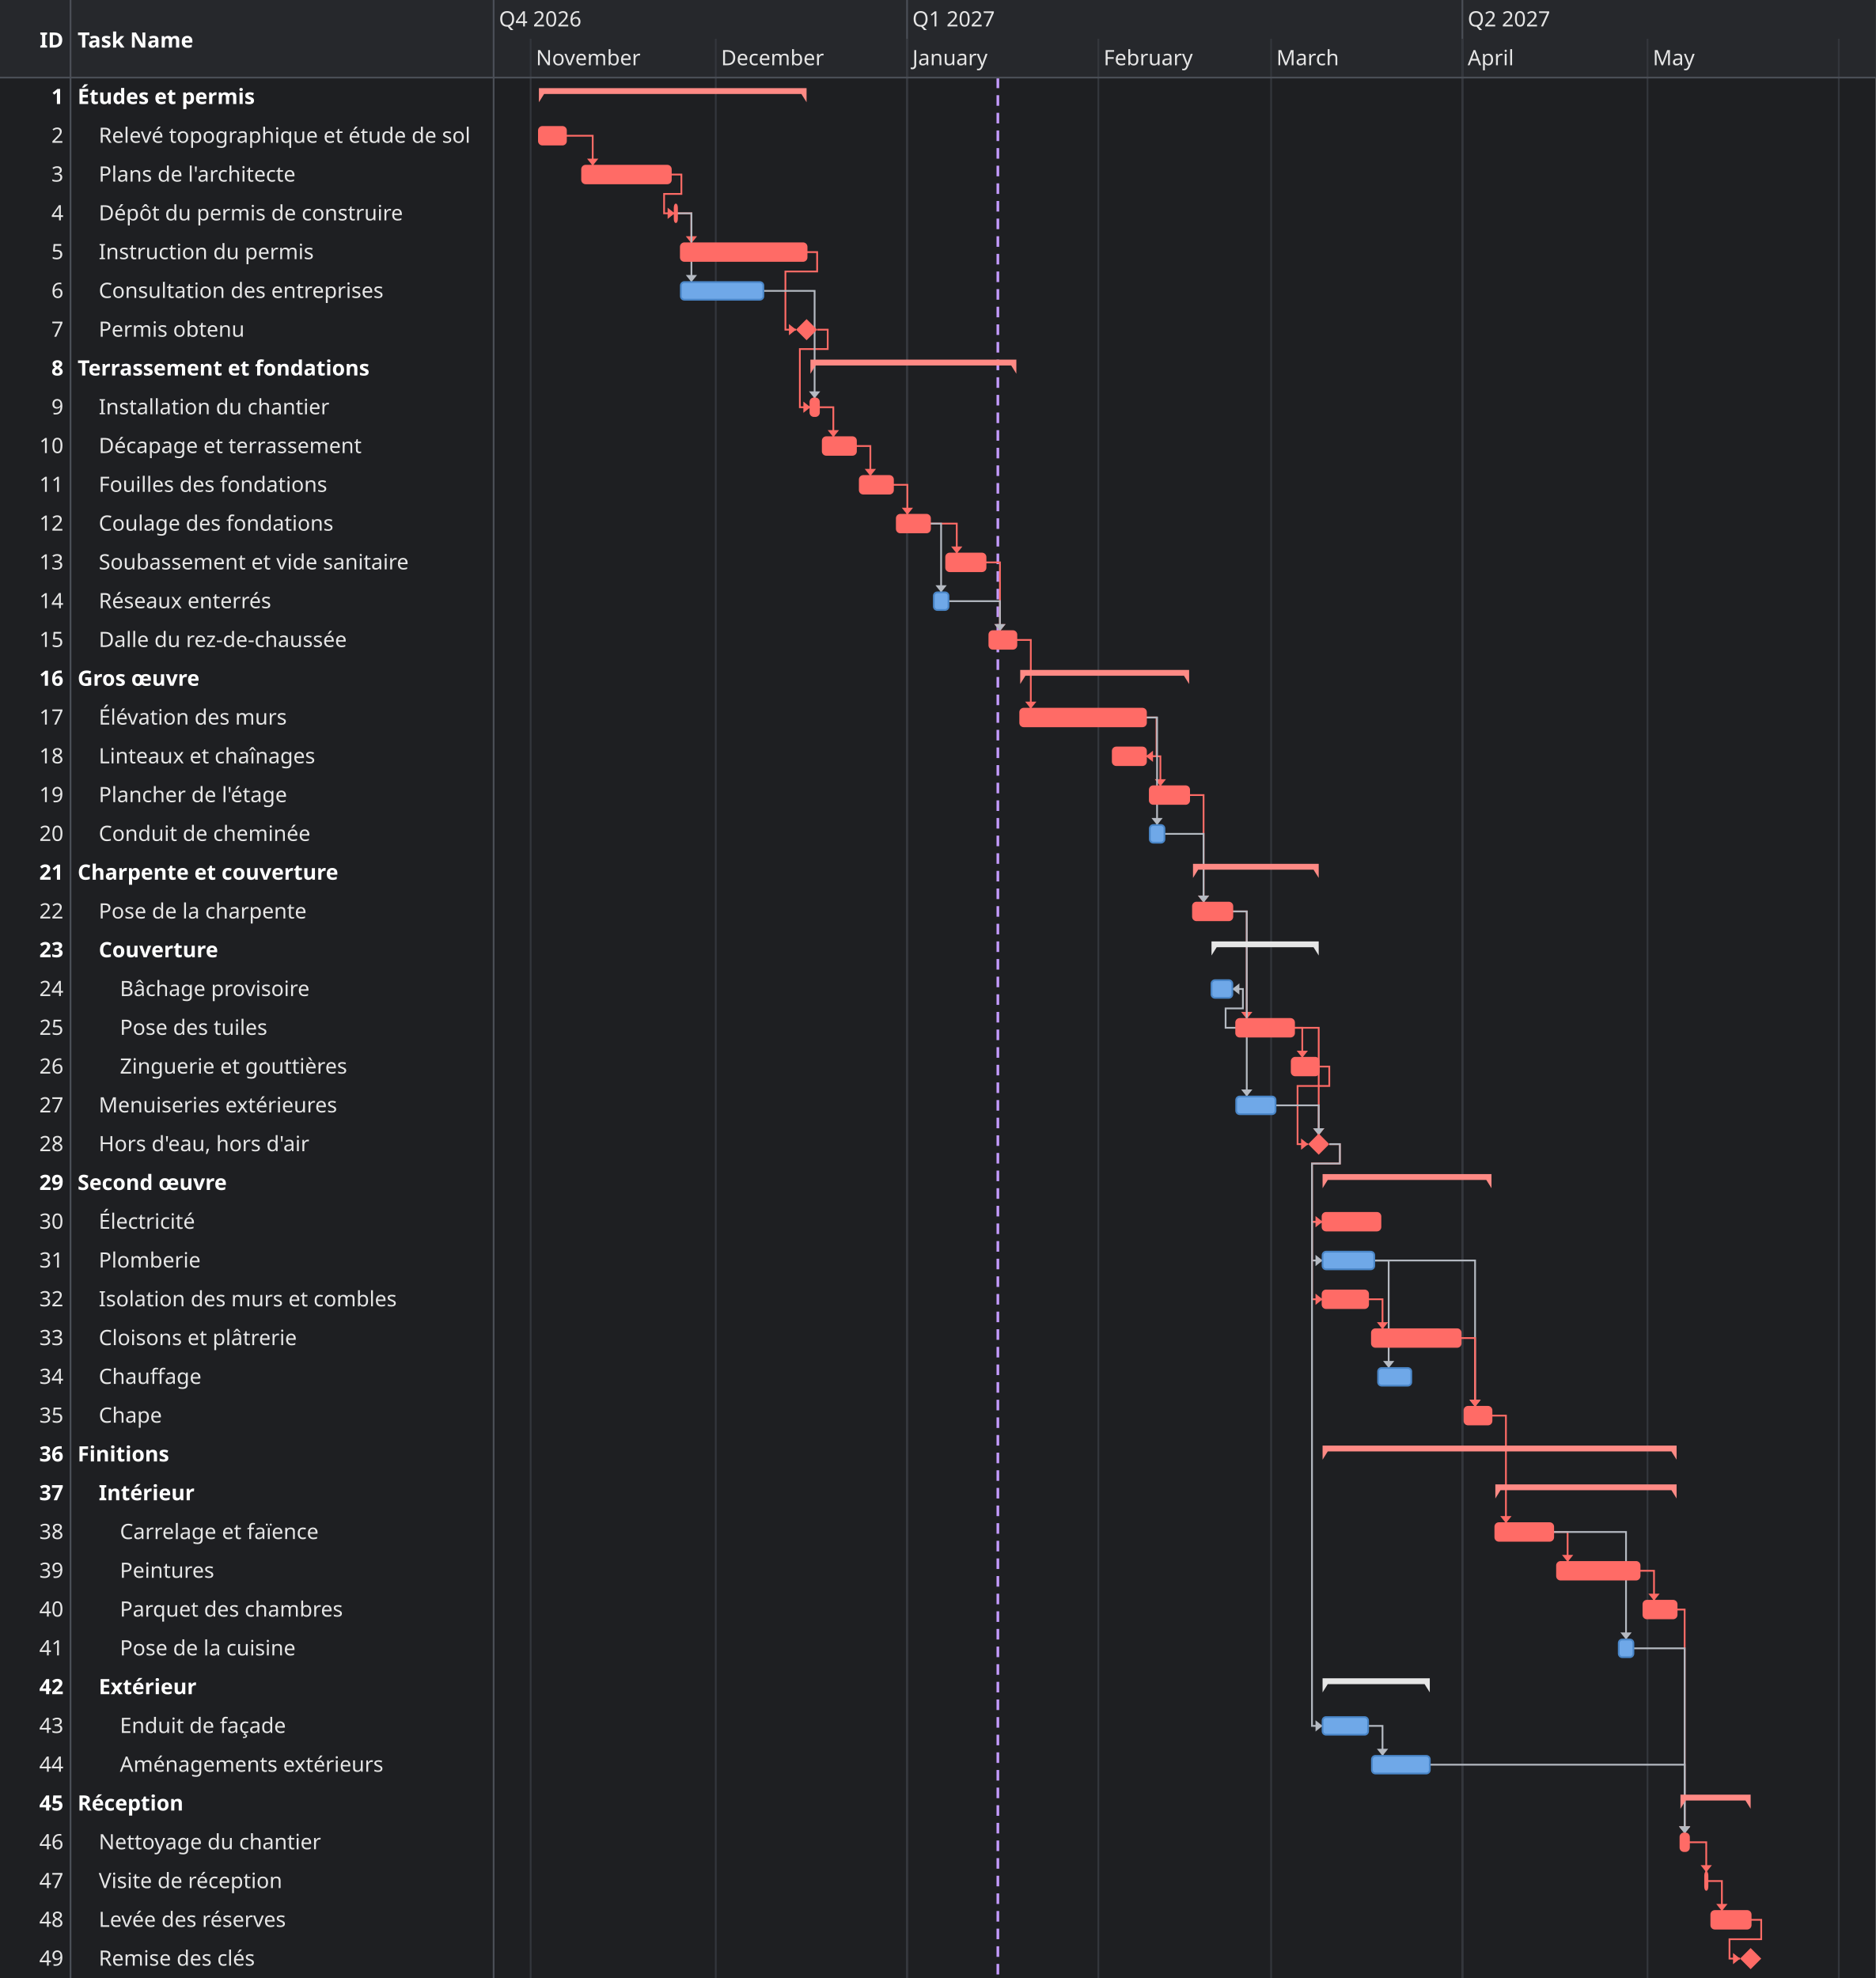
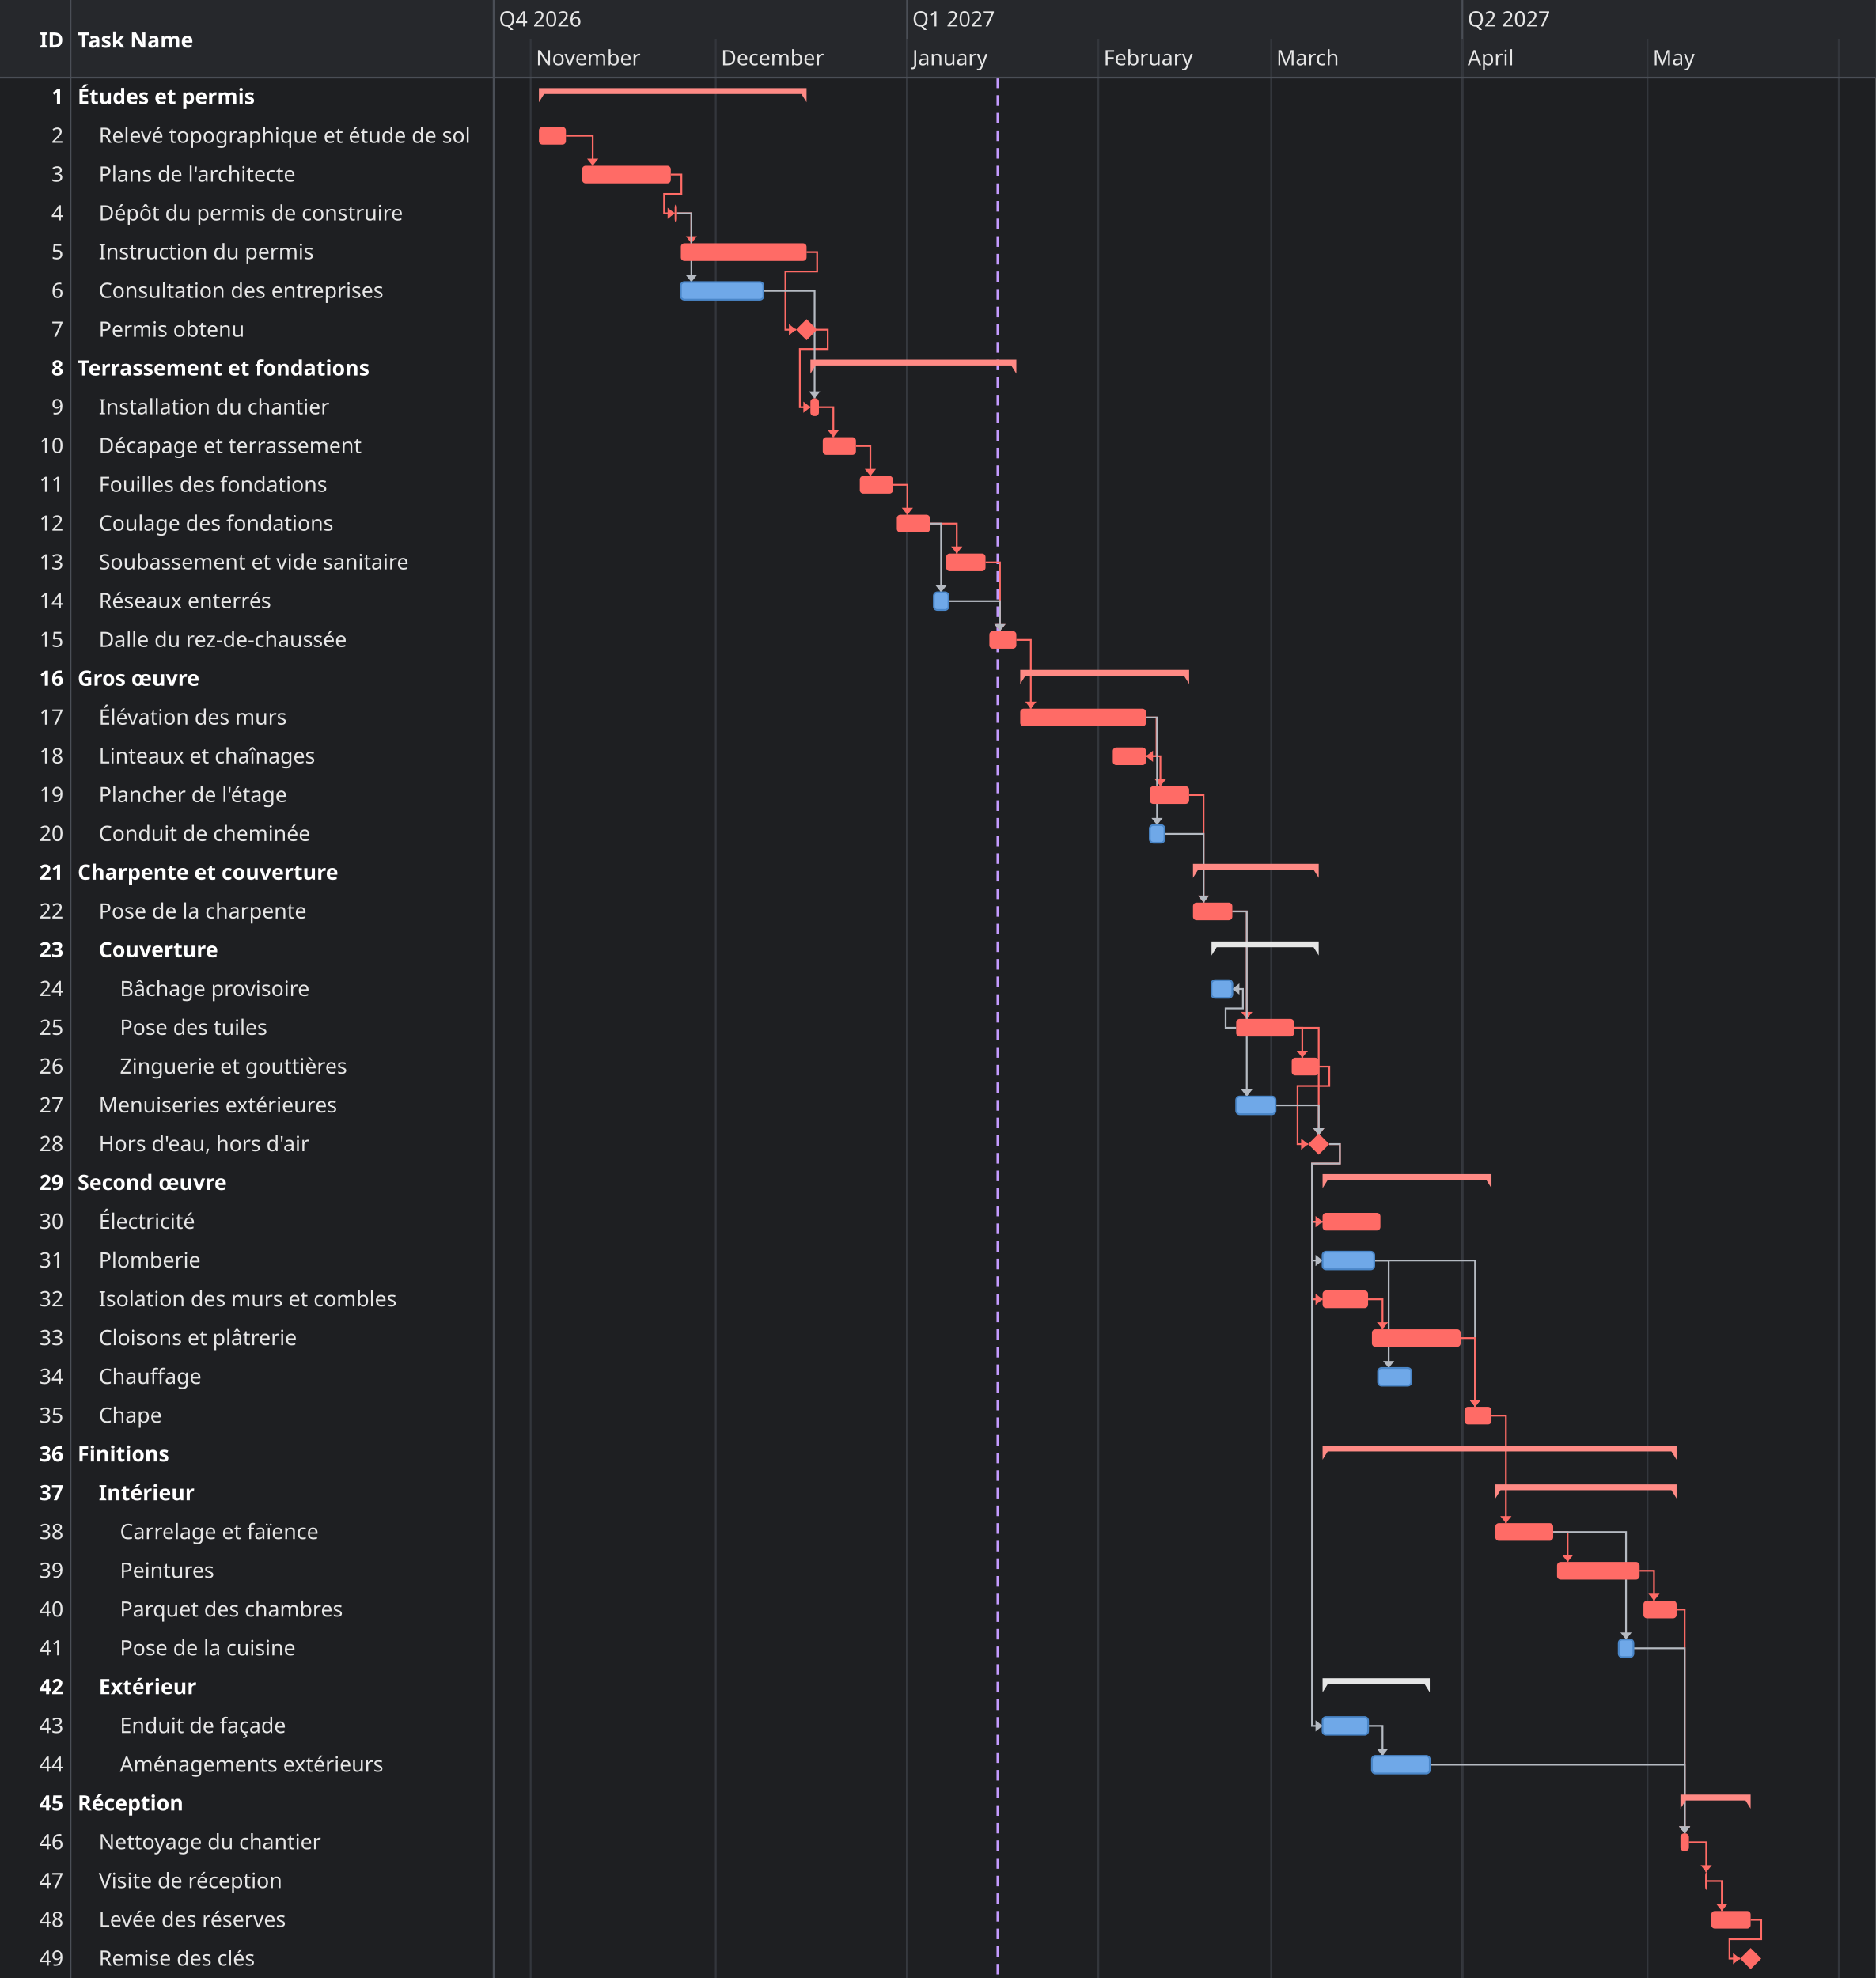
<svg xmlns="http://www.w3.org/2000/svg" width="1064" height="1122" viewBox="0 0 1064 1122">
-   <style>.bg{fill:#1E1F22}.hd{fill:#26282C}text{font-family:sans-serif;font-size:12px;fill:#E6E6E6}.ts{fill:#FFFFFF;font-weight:bold}.tw{fill:#9AA0A8}.tc{fill:#9AA0A8;font-style:italic}.gr{stroke:#33363C;fill:none}.gm{stroke:#4A4E56;fill:none}.sp{stroke:#4A4E56;fill:none}.sd{stroke:#C49BFF;stroke-width:1.5;stroke-dasharray:6 4;fill:none}.b{fill:#6FA8E8;stroke:#4A86C8}.bc{fill:#FF6B66;stroke:#FF6B66}.s{fill:#E6E6E6}.sc{fill:#FF8A85}.m{fill:#E6E6E6}.mc{fill:#FF6B66}.x{fill:none;stroke:#9AA0A8}.l{fill:none;stroke:#B5BAC2}.lc{fill:none;stroke:#FF6B66}.la{fill:#B5BAC2}.lac{fill:#FF6B66}</style>
+   <style>text{font-family:sans-serif;font-size:12px;fill:#E6E6E6}.bg{fill:#1E1F22}.hd{fill:#26282C}.gr{fill:none;stroke:#33363C}.gm{fill:none;stroke:#4A4E56}.sp{fill:none;stroke:#4A4E56}.sd{fill:none;stroke:#C49BFF;stroke-width:1.5;stroke-dasharray:6 4}.b{fill:#6FA8E8;stroke:#4A86C8}.bc{fill:#FF6B66}.s{fill:#E6E6E6}.sc{fill:#FF8A85}.mc{fill:#FF6B66}.l{fill:none;stroke:#B5BAC2}.lc{fill:none;stroke:#FF6B66}.la{fill:#B5BAC2}.lac{fill:#FF6B66}.ts{fill:#FFFFFF;font-weight:bold}</style>
  <defs>
    <clipPath id="n">
      <rect x="0" y="0" width="280" height="1122" />
    </clipPath>
    <clipPath id="g">
      <rect x="280" y="0" width="784" height="1122" />
    </clipPath>
  </defs>
-   <rect class="bg" width="100%" height="100%" />
-   <rect class="hd" width="1064" height="44" />
+   <rect class="bg" x="0" y="0" width="1064" height="1122" />
+   <rect class="hd" x="0" y="0" width="1064" height="44" />
  <text class="ts" x="36" y="27" text-anchor="end">ID</text>
  <text class="ts" x="44" y="27">Task Name</text>
  <path class="gm" d="M514.5,0V1122M829.5,0V1122" />
  <g clip-path="url(#g)">
    <text x="283" y="15">Q4 2026</text>
    <text x="517.5" y="15">Q1 2027</text>
    <text x="832.5" y="15">Q2 2027</text>
  </g>
  <path class="gr" d="M301,22V1122M406,22V1122M514.5,22V1122M623,22V1122M721,22V1122M829.5,22V1122M934.5,22V1122M1043,22V1122" />
  <g clip-path="url(#g)">
    <text x="304" y="37">November</text>
    <text x="409" y="37">December</text>
    <text x="517.5" y="37">January</text>
    <text x="626" y="37">February</text>
    <text x="724" y="37">March</text>
    <text x="832.5" y="37">April</text>
    <text x="937.5" y="37">May</text>
  </g>
  <path class="sd" d="M566,44V1122" />
-   <path class="sp" d="M40,0V1122 M280,0V1122 M0,44H1064" />
+   <path class="sp" d="M40,0V1122M280,0V1122M0,44H1064" />
  <g clip-path="url(#g)">
    <polyline class="lc" points="321,77 336.188,77 336.188,94" />
    <polygon class="lac" points="336.188,94 333,90 339.375,90" />
    <polyline class="lc" points="380.5,99 386.5,99 386.5,110 376.688,110 376.688,121 382.688,121" />
    <polygon class="lac" points="382.688,121 378.688,124.188 378.688,117.812" />
    <polyline class="lc" points="384,121 392.188,121 392.188,138" />
    <polygon class="lac" points="392.188,138 389,134 395.375,134" />
    <polyline class="l" points="384,121 392.188,121 392.188,160" />
    <polygon class="la" points="392.188,160 389,156 395.375,156" />
    <polyline class="lc" points="457.5,143 463.5,143 463.5,154 445.5,154 445.5,187 451.5,187" />
    <polygon class="lac" points="451.5,187 447.5,190.188 447.5,183.812" />
    <polyline class="lc" points="463.5,187 469.5,187 469.5,198 453.688,198 453.688,231 459.688,231" />
    <polygon class="lac" points="459.688,231 455.688,234.188 455.688,227.812" />
    <polyline class="l" points="433,165 462.062,165 462.062,226" />
    <polygon class="la" points="462.062,226 458.875,222 465.25,222" />
    <polyline class="lc" points="464.5,231 472.688,231 472.688,248" />
    <polygon class="lac" points="472.688,248 469.5,244 475.875,244" />
    <polyline class="lc" points="485.5,253 493.688,253 493.688,270" />
    <polygon class="lac" points="493.688,270 490.5,266 496.875,266" />
    <polyline class="lc" points="506.5,275 514.688,275 514.688,292" />
    <polygon class="lac" points="514.688,292 511.5,288 517.875,288" />
    <polyline class="lc" points="527.5,297 542.688,297 542.688,314" />
    <polygon class="lac" points="542.688,314 539.5,310 545.875,310" />
    <polyline class="l" points="527.5,297 533.812,297 533.812,336" />
    <polygon class="la" points="533.812,336 530.625,332 537,332" />
    <polyline class="lc" points="559,319 567.188,319 567.188,358" />
    <polygon class="lac" points="567.188,358 564,354 570.375,354" />
    <polyline class="l" points="538,341 567.188,341 567.188,358" />
    <polygon class="la" points="567.188,358 564,354 570.375,354" />
    <polyline class="lc" points="576.5,363 584.688,363 584.688,402" />
    <polygon class="lac" points="584.688,402 581.5,398 587.875,398" />
    <polyline class="lc" points="650,407 656,407 656,429 650,429" />
    <polygon class="lac" points="650,429 654,425.812 654,432.188" />
    <polyline class="lc" points="650,429 658.188,429 658.188,446" />
    <polygon class="lac" points="658.188,446 655,442 661.375,442" />
    <polyline class="l" points="650,407 656.312,407 656.312,468" />
    <polygon class="la" points="656.312,468 653.125,464 659.5,464" />
    <polyline class="lc" points="674.5,451 682.688,451 682.688,512" />
    <polygon class="lac" points="682.688,512 679.5,508 685.875,508" />
    <polyline class="l" points="660.5,473 682.688,473 682.688,512" />
    <polygon class="la" points="682.688,512 679.5,508 685.875,508" />
    <polyline class="l" points="701.188,583 695.188,583 695.188,572 705,572 705,561 699,561" />
    <polygon class="la" points="699,561 703,557.812 703,564.188" />
    <polyline class="lc" points="699,517 707.188,517 707.188,578" />
    <polygon class="lac" points="707.188,578 704,574 710.375,574" />
    <polyline class="lc" points="734,583 738.688,583 738.688,600" />
    <polygon class="lac" points="738.688,600 735.5,596 741.875,596" />
    <polyline class="l" points="699,517 707.188,517 707.188,622" />
    <polygon class="la" points="707.188,622 704,618 710.375,618" />
    <polyline class="lc" points="734,583 748,583 748,644" />
    <polygon class="lac" points="748,644 744.812,640 751.188,640" />
    <polyline class="lc" points="748,605 754,605 754,616 736,616 736,649 742,649" />
    <polygon class="lac" points="742,649 738,652.188 738,645.812" />
    <polyline class="l" points="723.5,627 748,627 748,644" />
    <polygon class="la" points="748,644 744.812,640 751.188,640" />
    <polyline class="lc" points="754,649 760,649 760,660 744.188,660 744.188,693 750.188,693" />
    <polygon class="lac" points="750.188,693 746.188,696.188 746.188,689.812" />
    <polyline class="l" points="750.188,693 744.188,693 744.188,715 750.188,715" />
    <polygon class="la" points="750.188,715 746.188,718.188 746.188,711.812" />
    <polyline class="lc" points="750.188,693 744.188,693 744.188,737 750.188,737" />
    <polygon class="lac" points="750.188,737 746.188,740.188 746.188,733.812" />
    <polyline class="lc" points="776,737 784.188,737 784.188,754" />
    <polygon class="lac" points="784.188,754 781,750 787.375,750" />
    <polyline class="l" points="779.5,715 787.688,715 787.688,776" />
    <polygon class="la" points="787.688,776 784.5,772 790.875,772" />
    <polyline class="l" points="779.5,715 836.688,715 836.688,798" />
    <polygon class="la" points="836.688,798 833.5,794 839.875,794" />
    <polyline class="lc" points="828.5,759 836.688,759 836.688,798" />
    <polygon class="lac" points="836.688,798 833.5,794 839.875,794" />
    <polyline class="lc" points="846,803 854.188,803 854.188,864" />
    <polygon class="lac" points="854.188,864 851,860 857.375,860" />
    <polyline class="lc" points="881,869 889.188,869 889.188,886" />
    <polygon class="lac" points="889.188,886 886,882 892.375,882" />
    <polyline class="lc" points="930,891 938.188,891 938.188,908" />
    <polygon class="lac" points="938.188,908 935,904 941.375,904" />
    <polyline class="l" points="881,869 922.312,869 922.312,930" />
    <polygon class="la" points="922.312,930 919.125,926 925.5,926" />
    <polyline class="l" points="754,649 760,649 760,660 744.188,660 744.188,979 750.188,979" />
    <polygon class="la" points="750.188,979 746.188,982.188 746.188,975.812" />
    <polyline class="l" points="776,979 784.188,979 784.188,996" />
    <polygon class="la" points="784.188,996 781,992 787.375,992" />
    <polyline class="lc" points="951,913 955.562,913 955.562,1040" />
    <polygon class="lac" points="955.562,1040 952.375,1036 958.75,1036" />
    <polyline class="l" points="926.5,935 955.562,935 955.562,1040" />
    <polygon class="la" points="955.562,1040 952.375,1036 958.75,1036" />
    <polyline class="l" points="811,1001 955.562,1001 955.562,1040" />
    <polygon class="la" points="955.562,1040 952.375,1036 958.75,1036" />
    <polyline class="lc" points="958,1045 967.812,1045 967.812,1062" />
    <polygon class="lac" points="967.812,1062 964.625,1058 971,1058" />
    <polyline class="lc" points="968.5,1067 976.688,1067 976.688,1084" />
    <polygon class="lac" points="976.688,1084 973.5,1080 979.875,1080" />
    <polyline class="lc" points="993,1089 999,1089 999,1100 981,1100 981,1111 987,1111" />
    <polygon class="lac" points="987,1111 983,1114.188 983,1107.812" />
    <path class="sc" d="M305.688,50 457.5,50 457.5,53.312 305.688,53.312Z M305.688,50 310.688,50 305.688,58Z M452.5,50 457.5,50 457.5,58Z" />
    <rect class="bc" x="305.688" y="72" width="15.312" height="10" rx="2" />
    <rect class="bc" x="330.188" y="94" width="50.312" height="10" rx="2" />
    <rect class="bc" x="382.688" y="116" width="1.312" height="10" rx="2" />
    <rect class="bc" x="386.188" y="138" width="71.312" height="10" rx="2" />
    <rect class="b" x="386.188" y="160" width="46.812" height="10" rx="2" />
    <polygon class="mc" points="457.5,181 463.5,187 457.5,193 451.5,187" />
    <path class="sc" d="M459.688,204 576.5,204 576.5,207.312 459.688,207.312Z M459.688,204 464.688,204 459.688,212Z M571.5,204 576.5,204 576.5,212Z" />
    <rect class="bc" x="459.688" y="226" width="4.812" height="10" rx="2" />
    <rect class="bc" x="466.688" y="248" width="18.812" height="10" rx="2" />
    <rect class="bc" x="487.688" y="270" width="18.812" height="10" rx="2" />
    <rect class="bc" x="508.688" y="292" width="18.812" height="10" rx="2" />
    <rect class="bc" x="536.688" y="314" width="22.312" height="10" rx="2" />
    <rect class="b" x="529.688" y="336" width="8.312" height="10" rx="2" />
    <rect class="bc" x="561.188" y="358" width="15.312" height="10" rx="2" />
    <path class="sc" d="M578.688,380 674.5,380 674.5,383.312 578.688,383.312Z M578.688,380 583.688,380 578.688,388Z M669.5,380 674.5,380 674.5,388Z" />
    <rect class="bc" x="578.688" y="402" width="71.312" height="10" rx="2" />
    <rect class="bc" x="631.188" y="424" width="18.812" height="10" rx="2" />
    <rect class="bc" x="652.188" y="446" width="22.312" height="10" rx="2" />
    <rect class="b" x="652.188" y="468" width="8.312" height="10" rx="2" />
    <path class="sc" d="M676.688,490 748,490 748,493.312 676.688,493.312Z M676.688,490 681.688,490 676.688,498Z M743,490 748,490 748,498Z" />
    <rect class="bc" x="676.688" y="512" width="22.312" height="10" rx="2" />
    <path class="s" d="M687.188,534 748,534 748,537.312 687.188,537.312Z M687.188,534 692.188,534 687.188,542Z M743,534 748,534 748,542Z" />
    <rect class="b" x="687.188" y="556" width="11.812" height="10" rx="2" />
    <rect class="bc" x="701.188" y="578" width="32.812" height="10" rx="2" />
    <rect class="bc" x="732.688" y="600" width="15.312" height="10" rx="2" />
    <rect class="b" x="701.188" y="622" width="22.312" height="10" rx="2" />
    <polygon class="mc" points="748,643 754,649 748,655 742,649" />
    <path class="sc" d="M750.188,666 846,666 846,669.312 750.188,669.312Z M750.188,666 755.188,666 750.188,674Z M841,666 846,666 846,674Z" />
    <rect class="bc" x="750.188" y="688" width="32.812" height="10" rx="2" />
    <rect class="b" x="750.188" y="710" width="29.312" height="10" rx="2" />
    <rect class="bc" x="750.188" y="732" width="25.812" height="10" rx="2" />
    <rect class="bc" x="778.188" y="754" width="50.312" height="10" rx="2" />
    <rect class="b" x="781.688" y="776" width="18.812" height="10" rx="2" />
    <rect class="bc" x="830.688" y="798" width="15.312" height="10" rx="2" />
    <path class="sc" d="M750.188,820 951,820 951,823.312 750.188,823.312Z M750.188,820 755.188,820 750.188,828Z M946,820 951,820 951,828Z" />
    <path class="sc" d="M848.188,842 951,842 951,845.312 848.188,845.312Z M848.188,842 853.188,842 848.188,850Z M946,842 951,842 951,850Z" />
    <rect class="bc" x="848.188" y="864" width="32.812" height="10" rx="2" />
    <rect class="bc" x="883.188" y="886" width="46.812" height="10" rx="2" />
    <rect class="bc" x="932.188" y="908" width="18.812" height="10" rx="2" />
    <rect class="b" x="918.188" y="930" width="8.312" height="10" rx="2" />
    <path class="s" d="M750.188,952 811,952 811,955.312 750.188,955.312Z M750.188,952 755.188,952 750.188,960Z M806,952 811,952 811,960Z" />
    <rect class="b" x="750.188" y="974" width="25.812" height="10" rx="2" />
    <rect class="b" x="778.188" y="996" width="32.812" height="10" rx="2" />
    <path class="sc" d="M953.188,1018 993,1018 993,1021.312 953.188,1021.312Z M953.188,1018 958.188,1018 953.188,1026Z M988,1018 993,1018 993,1026Z" />
    <rect class="bc" x="953.188" y="1040" width="4.812" height="10" rx="2" />
    <rect class="bc" x="967.188" y="1062" width="1.312" height="10" rx="2" />
    <rect class="bc" x="970.688" y="1084" width="22.312" height="10" rx="2" />
    <polygon class="mc" points="993,1105 999,1111 993,1117 987,1111" />
  </g>
  <g clip-path="url(#n)">
    <text class="ts" x="36" y="59" text-anchor="end">1</text>
    <text class="ts" x="44" y="59">Études et permis</text>
    <text x="36" y="81" text-anchor="end">2</text>
    <text x="56" y="81">Relevé topographique et étude de sol</text>
    <text x="36" y="103" text-anchor="end">3</text>
    <text x="56" y="103">Plans de l'architecte</text>
    <text x="36" y="125" text-anchor="end">4</text>
    <text x="56" y="125">Dépôt du permis de construire</text>
    <text x="36" y="147" text-anchor="end">5</text>
    <text x="56" y="147">Instruction du permis</text>
    <text x="36" y="169" text-anchor="end">6</text>
    <text x="56" y="169">Consultation des entreprises</text>
    <text x="36" y="191" text-anchor="end">7</text>
    <text x="56" y="191">Permis obtenu</text>
    <text class="ts" x="36" y="213" text-anchor="end">8</text>
    <text class="ts" x="44" y="213">Terrassement et fondations</text>
    <text x="36" y="235" text-anchor="end">9</text>
    <text x="56" y="235">Installation du chantier</text>
    <text x="36" y="257" text-anchor="end">10</text>
    <text x="56" y="257">Décapage et terrassement</text>
    <text x="36" y="279" text-anchor="end">11</text>
    <text x="56" y="279">Fouilles des fondations</text>
    <text x="36" y="301" text-anchor="end">12</text>
    <text x="56" y="301">Coulage des fondations</text>
    <text x="36" y="323" text-anchor="end">13</text>
    <text x="56" y="323">Soubassement et vide sanitaire</text>
    <text x="36" y="345" text-anchor="end">14</text>
    <text x="56" y="345">Réseaux enterrés</text>
    <text x="36" y="367" text-anchor="end">15</text>
    <text x="56" y="367">Dalle du rez-de-chaussée</text>
    <text class="ts" x="36" y="389" text-anchor="end">16</text>
    <text class="ts" x="44" y="389">Gros œuvre</text>
    <text x="36" y="411" text-anchor="end">17</text>
    <text x="56" y="411">Élévation des murs</text>
    <text x="36" y="433" text-anchor="end">18</text>
    <text x="56" y="433">Linteaux et chaînages</text>
    <text x="36" y="455" text-anchor="end">19</text>
    <text x="56" y="455">Plancher de l'étage</text>
    <text x="36" y="477" text-anchor="end">20</text>
    <text x="56" y="477">Conduit de cheminée</text>
    <text class="ts" x="36" y="499" text-anchor="end">21</text>
    <text class="ts" x="44" y="499">Charpente et couverture</text>
    <text x="36" y="521" text-anchor="end">22</text>
    <text x="56" y="521">Pose de la charpente</text>
    <text class="ts" x="36" y="543" text-anchor="end">23</text>
    <text class="ts" x="56" y="543">Couverture</text>
    <text x="36" y="565" text-anchor="end">24</text>
    <text x="68" y="565">Bâchage provisoire</text>
    <text x="36" y="587" text-anchor="end">25</text>
    <text x="68" y="587">Pose des tuiles</text>
    <text x="36" y="609" text-anchor="end">26</text>
    <text x="68" y="609">Zinguerie et gouttières</text>
    <text x="36" y="631" text-anchor="end">27</text>
    <text x="56" y="631">Menuiseries extérieures</text>
    <text x="36" y="653" text-anchor="end">28</text>
    <text x="56" y="653">Hors d'eau, hors d'air</text>
    <text class="ts" x="36" y="675" text-anchor="end">29</text>
    <text class="ts" x="44" y="675">Second œuvre</text>
    <text x="36" y="697" text-anchor="end">30</text>
    <text x="56" y="697">Électricité</text>
    <text x="36" y="719" text-anchor="end">31</text>
    <text x="56" y="719">Plomberie</text>
    <text x="36" y="741" text-anchor="end">32</text>
    <text x="56" y="741">Isolation des murs et combles</text>
    <text x="36" y="763" text-anchor="end">33</text>
    <text x="56" y="763">Cloisons et plâtrerie</text>
    <text x="36" y="785" text-anchor="end">34</text>
    <text x="56" y="785">Chauffage</text>
    <text x="36" y="807" text-anchor="end">35</text>
    <text x="56" y="807">Chape</text>
    <text class="ts" x="36" y="829" text-anchor="end">36</text>
    <text class="ts" x="44" y="829">Finitions</text>
    <text class="ts" x="36" y="851" text-anchor="end">37</text>
    <text class="ts" x="56" y="851">Intérieur</text>
    <text x="36" y="873" text-anchor="end">38</text>
    <text x="68" y="873">Carrelage et faïence</text>
    <text x="36" y="895" text-anchor="end">39</text>
    <text x="68" y="895">Peintures</text>
    <text x="36" y="917" text-anchor="end">40</text>
    <text x="68" y="917">Parquet des chambres</text>
    <text x="36" y="939" text-anchor="end">41</text>
    <text x="68" y="939">Pose de la cuisine</text>
    <text class="ts" x="36" y="961" text-anchor="end">42</text>
    <text class="ts" x="56" y="961">Extérieur</text>
    <text x="36" y="983" text-anchor="end">43</text>
    <text x="68" y="983">Enduit de façade</text>
    <text x="36" y="1005" text-anchor="end">44</text>
    <text x="68" y="1005">Aménagements extérieurs</text>
    <text class="ts" x="36" y="1027" text-anchor="end">45</text>
    <text class="ts" x="44" y="1027">Réception</text>
    <text x="36" y="1049" text-anchor="end">46</text>
    <text x="56" y="1049">Nettoyage du chantier</text>
    <text x="36" y="1071" text-anchor="end">47</text>
    <text x="56" y="1071">Visite de réception</text>
    <text x="36" y="1093" text-anchor="end">48</text>
    <text x="56" y="1093">Levée des réserves</text>
    <text x="36" y="1115" text-anchor="end">49</text>
    <text x="56" y="1115">Remise des clés</text>
  </g>
</svg>
